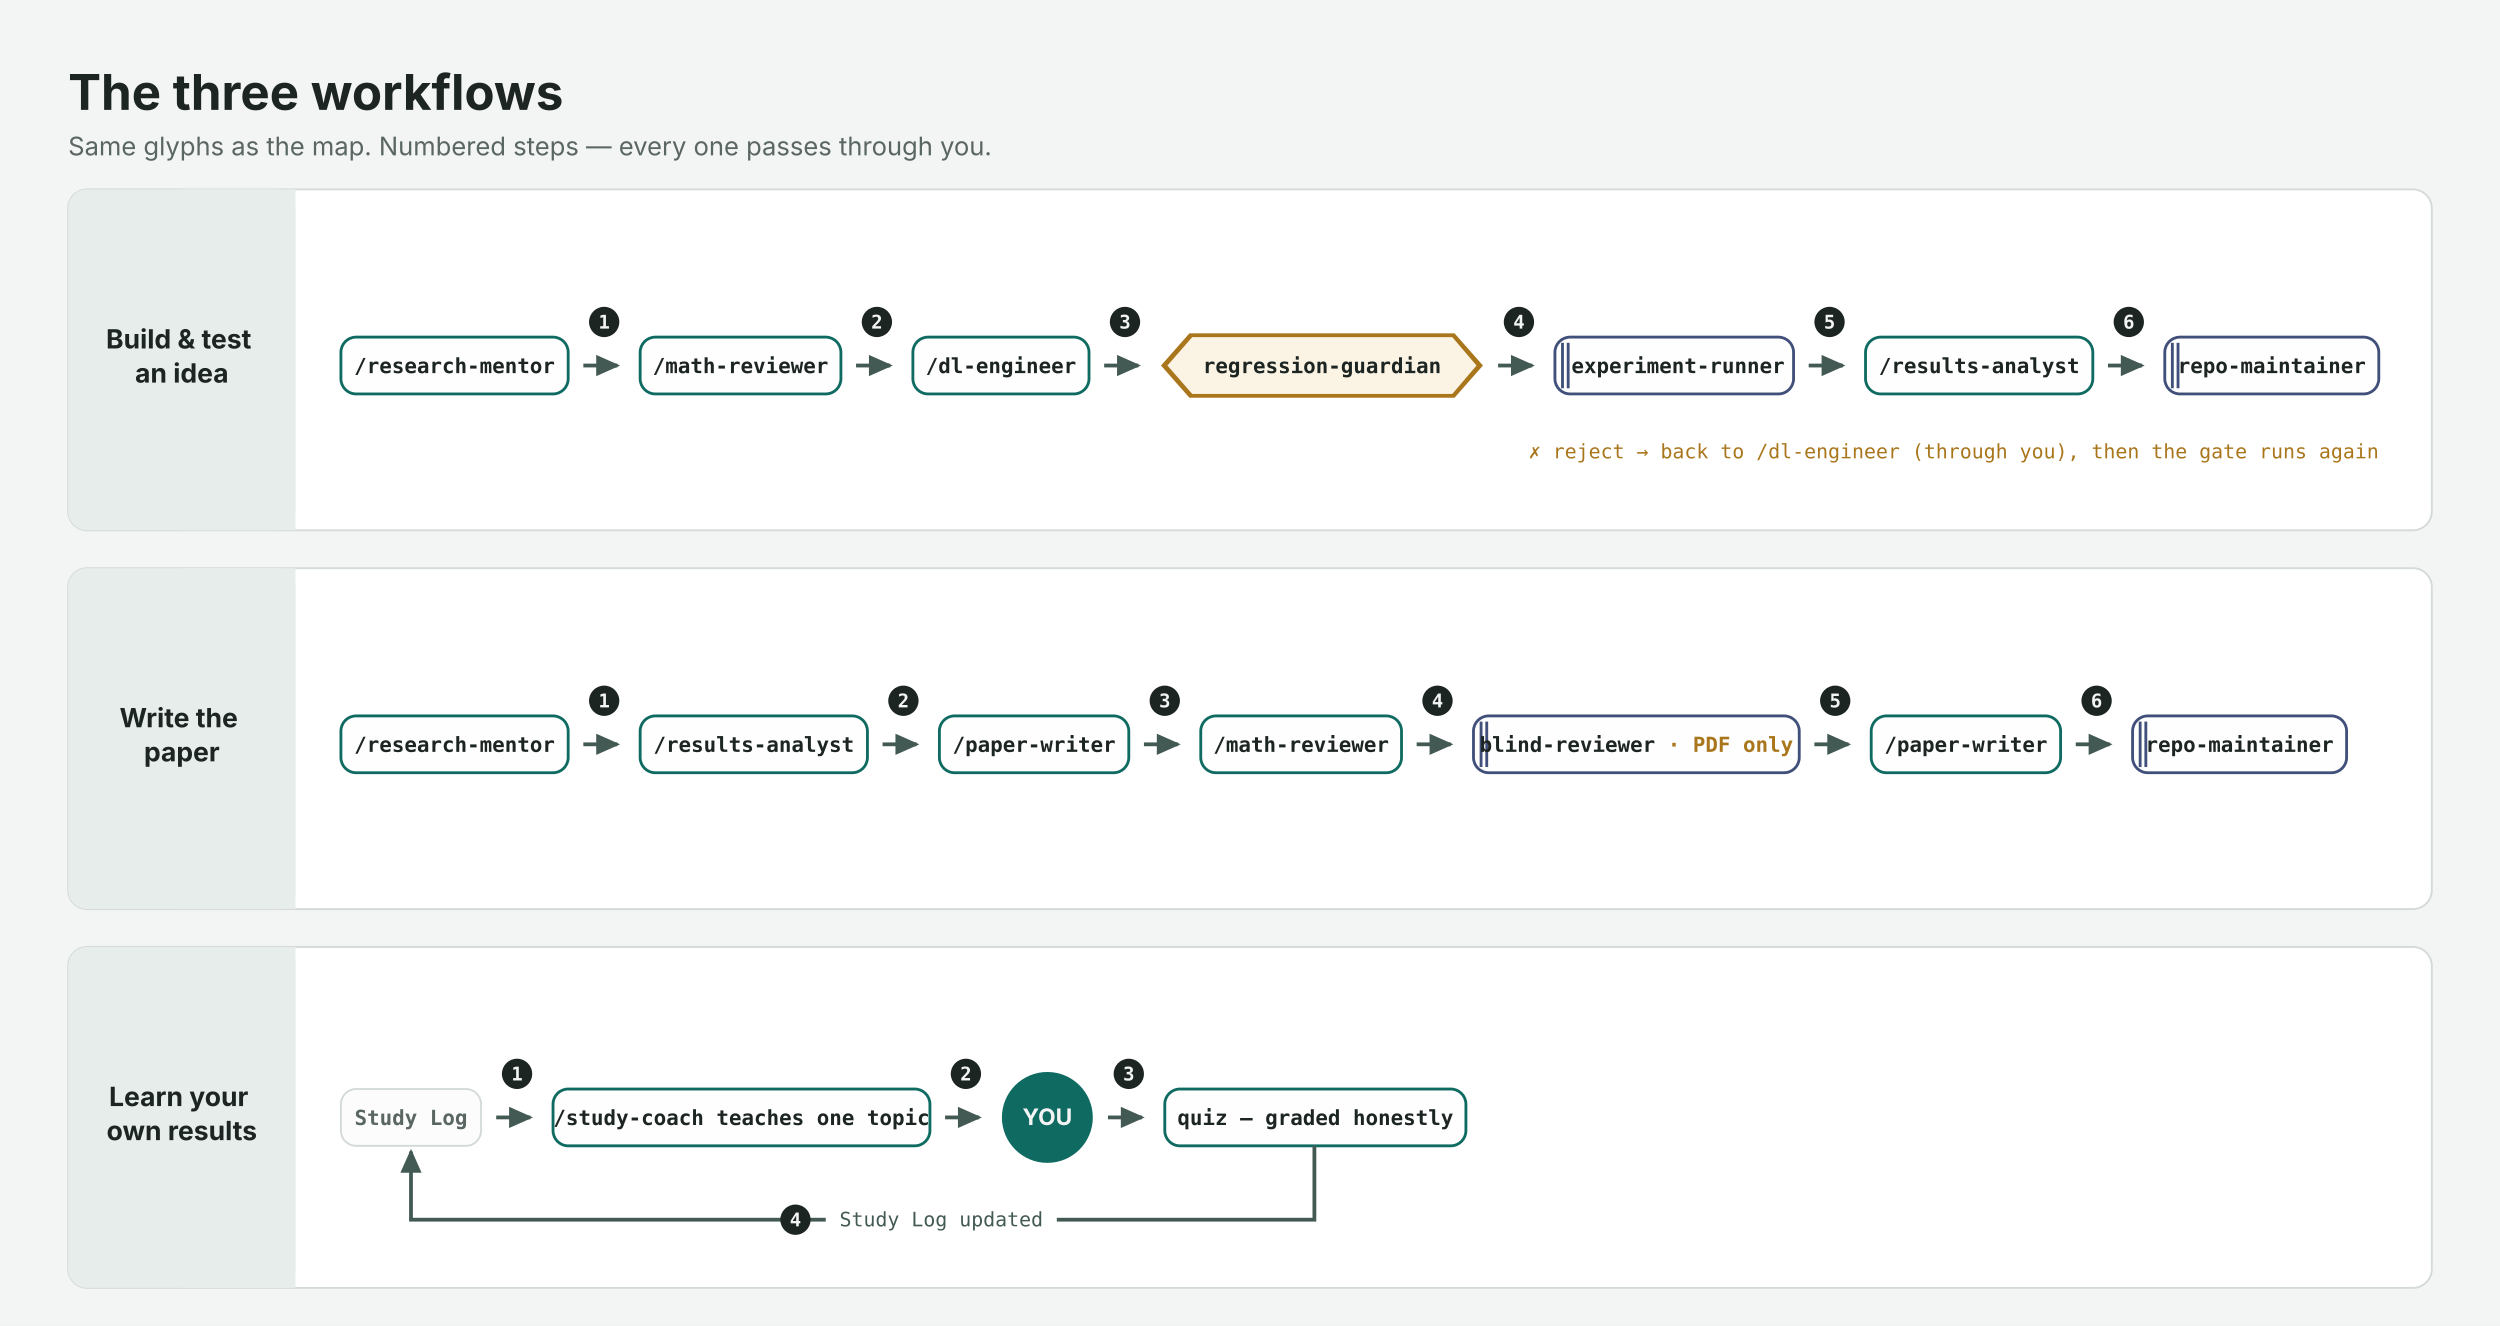
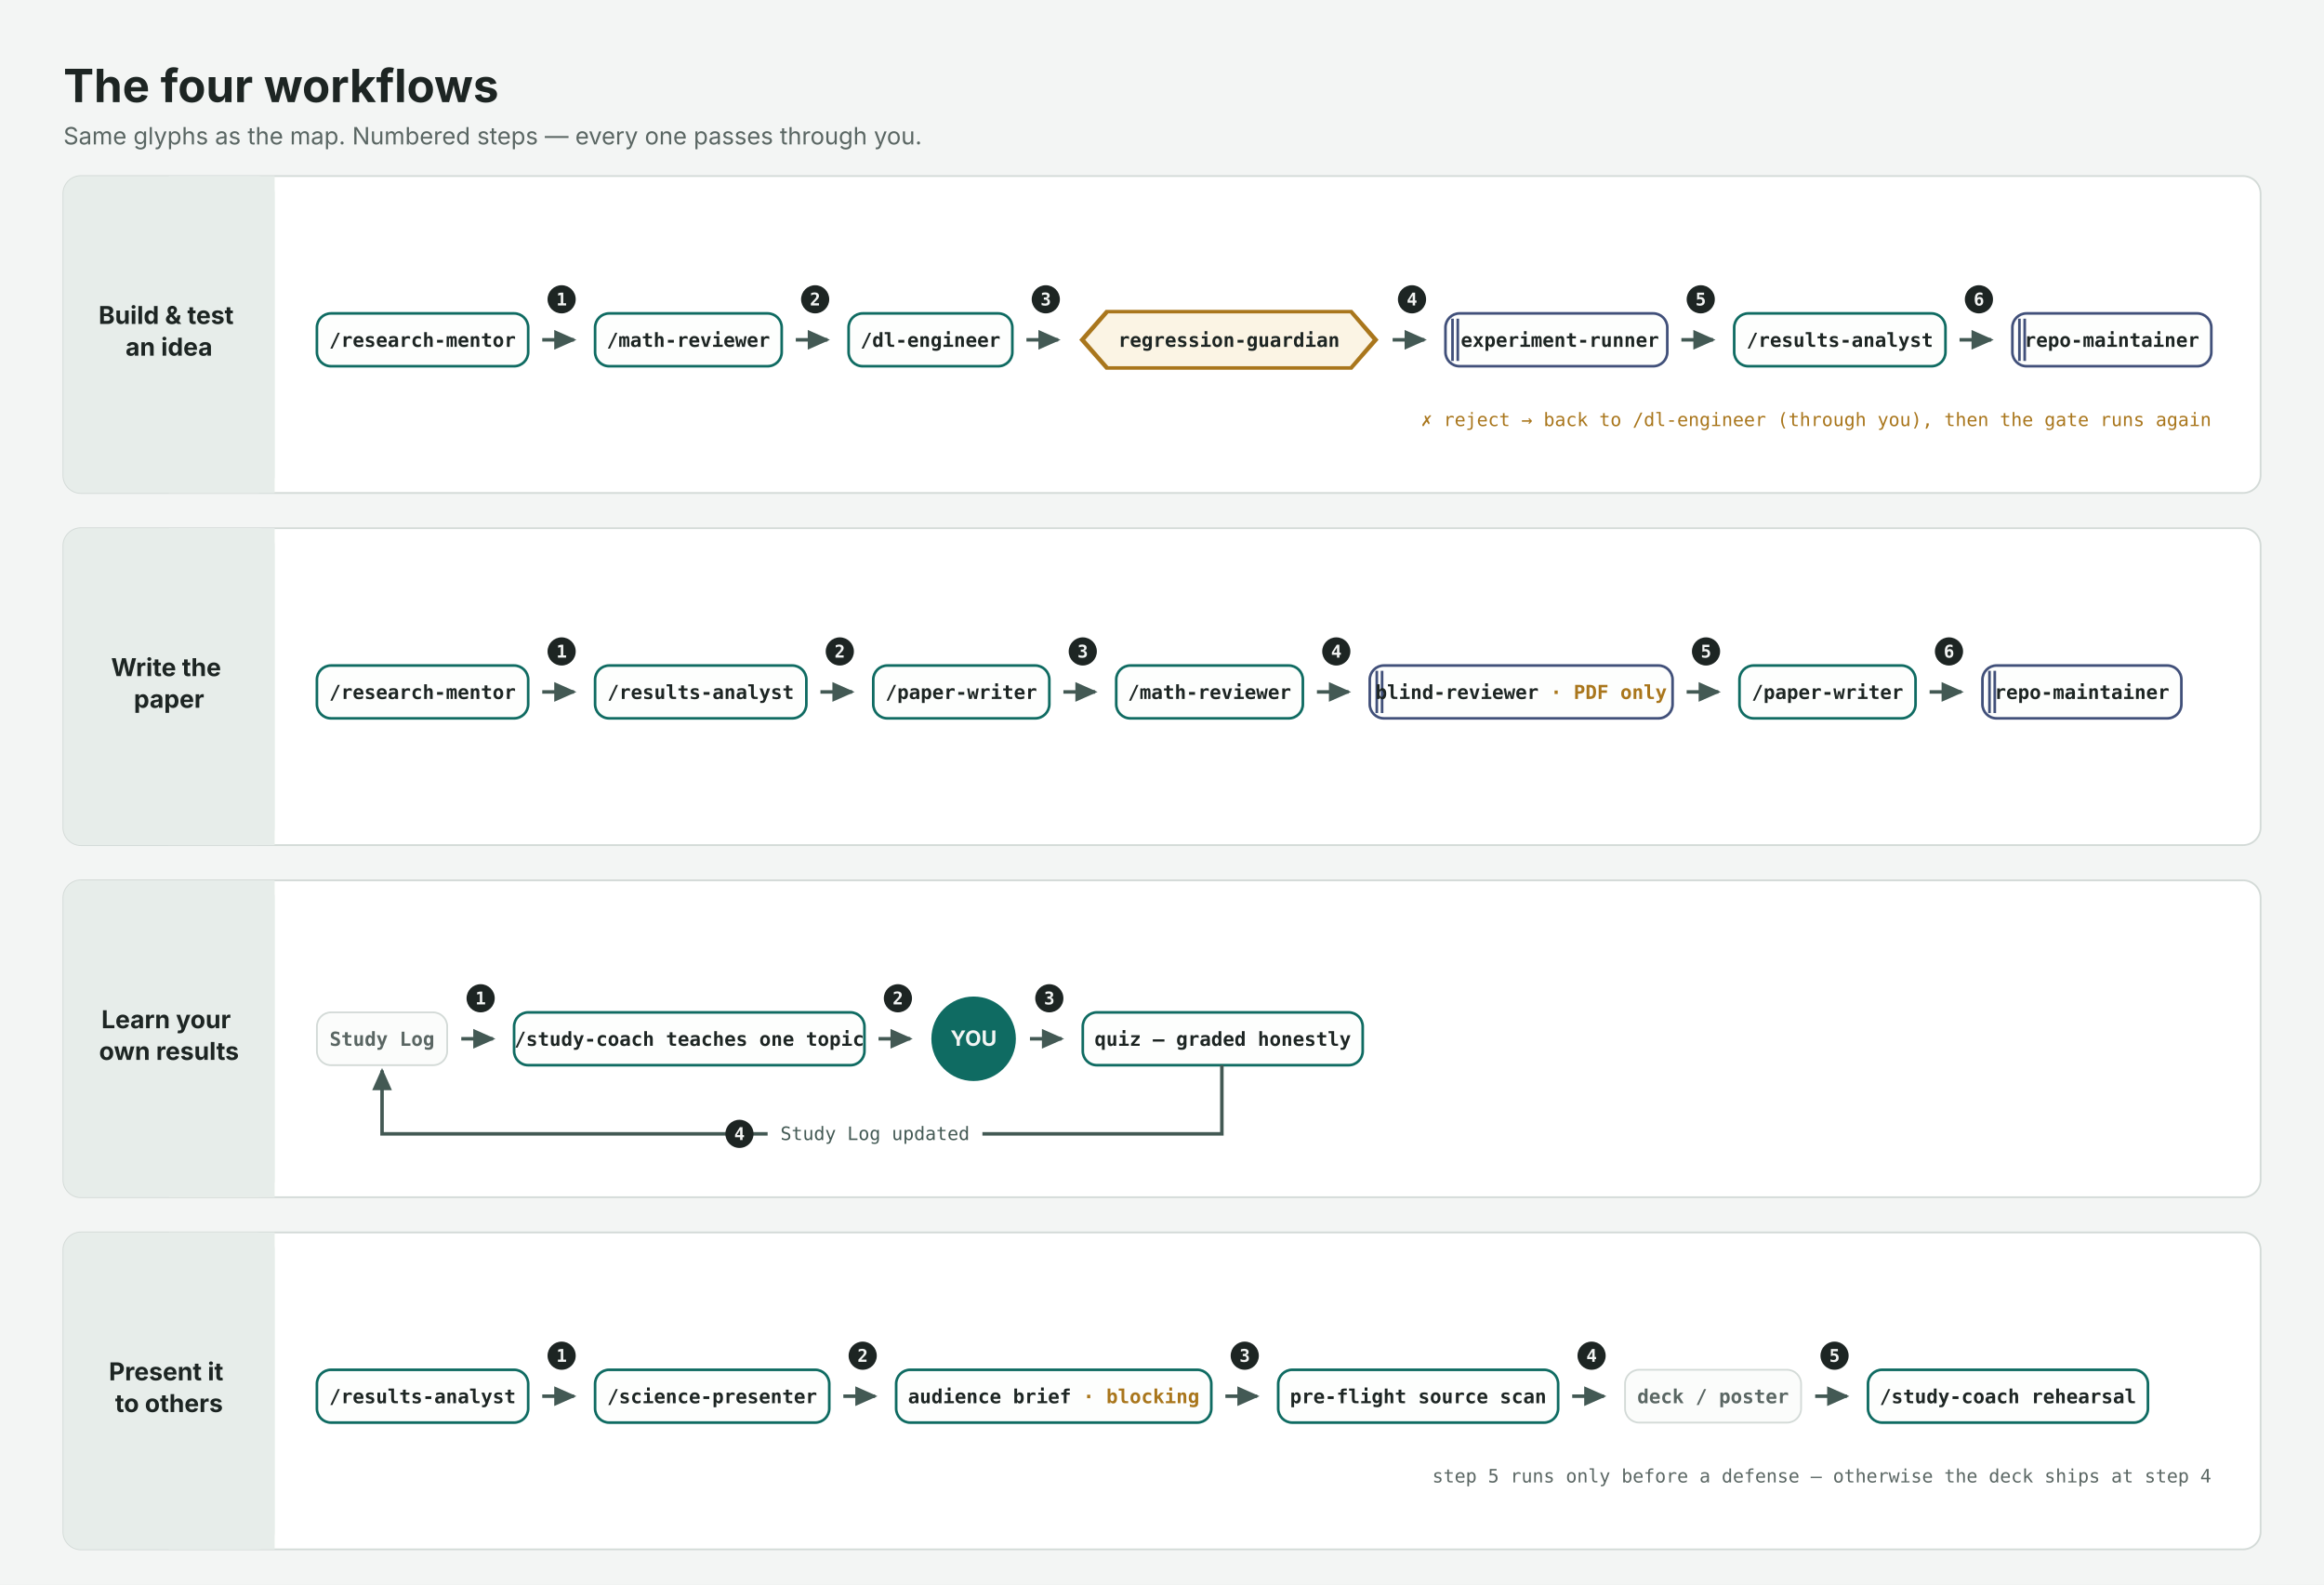
- <svg xmlns="http://www.w3.org/2000/svg" width="1320" height="700" viewBox="0 0 1320 700" role="img" aria-label="The three workflows as numbered swimlanes: build-and-test through the amber gate, the paper loop with a PDF-only blind review, and the learning cycle back into the Study Log.">
+ <svg xmlns="http://www.w3.org/2000/svg" width="1320" height="900" viewBox="0 0 1320 900" role="img" aria-label="The four workflows as numbered swimlanes: build-and-test through the amber gate, the paper loop with a PDF-only blind review, the learning cycle back into the Study Log, and the presenting lane from verified numbers to a rehearsed deck.">
  <defs>
    <marker id="fh" viewBox="0 0 10 10" refX="8" refY="5" markerWidth="7" markerHeight="7" orient="auto-start-reverse">
      <path d="M 0 1 L 9 5 L 0 9 z" fill="#435954" />
    </marker>
  </defs>
  <style>
    .mono { font-family: ui-monospace, SFMono-Regular, Menlo, Consolas, monospace; }
    .sans { font-family: system-ui, -apple-system, "Segoe UI", sans-serif; }
  </style>
-   <rect x="0" y="0" width="1320" height="700" fill="#F3F5F4" />
-   <text class="sans" x="36" y="58" font-size="26" font-weight="700" fill="#1D2523">The three workflows</text>
+   <rect x="0" y="0" width="1320" height="900" fill="#F3F5F4" />
+   <text class="sans" x="36" y="58" font-size="26" font-weight="700" fill="#1D2523">The four workflows</text>
  <text class="sans" x="36" y="82" font-size="13.5" fill="#5A6663">Same glyphs as the map. Numbered steps — every one passes through you.</text>
  <rect x="36" y="100" width="1248" height="180" rx="10" fill="#FFFFFF" stroke="#D3DAD7" />
  <rect x="36" y="100" width="120" height="180" rx="10" fill="#E7EDEA" />
  <rect x="96" y="100" width="60" height="180" fill="#E7EDEA" />
  <text class="sans" font-size="14" font-weight="700" fill="#1D2523" text-anchor="middle">
    <tspan x="96" y="184">Build &amp; test</tspan>
    <tspan x="96" y="202">an idea</tspan>
  </text>
  <g class="mono" font-size="11" font-weight="600">
    <rect x="180" y="178" width="120" height="30" rx="8" fill="#FDFEFD" stroke="#0F6B62" stroke-width="1.5" />
    <text x="240" y="197" text-anchor="middle" fill="#1D2523">/research-mentor</text>
    <circle cx="319" cy="170" r="8" fill="#1D2523" />
    <text x="319" y="173.5" font-size="10" text-anchor="middle" fill="#F3F5F4">1</text>
    <line x1="308" y1="193" x2="326" y2="193" stroke="#435954" stroke-width="2" marker-end="url(#fh)" />
    <rect x="338" y="178" width="106" height="30" rx="8" fill="#FDFEFD" stroke="#0F6B62" stroke-width="1.5" />
    <text x="391" y="197" text-anchor="middle" fill="#1D2523">/math-reviewer</text>
    <circle cx="463" cy="170" r="8" fill="#1D2523" />
    <text x="463" y="173.5" font-size="10" text-anchor="middle" fill="#F3F5F4">2</text>
    <line x1="452" y1="193" x2="470" y2="193" stroke="#435954" stroke-width="2" marker-end="url(#fh)" />
    <rect x="482" y="178" width="93" height="30" rx="8" fill="#FDFEFD" stroke="#0F6B62" stroke-width="1.5" />
    <text x="528.5" y="197" text-anchor="middle" fill="#1D2523">/dl-engineer</text>
    <circle cx="594" cy="170" r="8" fill="#1D2523" />
    <text x="594" y="173.5" font-size="10" text-anchor="middle" fill="#F3F5F4">3</text>
    <line x1="583" y1="193" x2="601" y2="193" stroke="#435954" stroke-width="2" marker-end="url(#fh)" />
    <polygon points="628,176 768,176 783,193 768,210 628,210 613,193" fill="#A9761C" />
    <polygon points="629.5,178 766.8,178 779.6,193 766.8,208 629.5,208 616.4,193" fill="#FBF4E4" />
    <text x="698" y="197" text-anchor="middle" fill="#1D2523">regression-guardian</text>
    <circle cx="802" cy="170" r="8" fill="#1D2523" />
    <text x="802" y="173.5" font-size="10" text-anchor="middle" fill="#F3F5F4">4</text>
    <line x1="791" y1="193" x2="809" y2="193" stroke="#435954" stroke-width="2" marker-end="url(#fh)" />
    <rect x="821" y="178" width="126" height="30" rx="8" fill="#FDFEFD" stroke="#41507A" stroke-width="1.5" />
    <line x1="825" y1="181" x2="825" y2="205" stroke="#41507A" stroke-width="1.5" />
    <line x1="828" y1="181" x2="828" y2="205" stroke="#41507A" stroke-width="1.5" />
    <text x="886" y="197" text-anchor="middle" fill="#1D2523">experiment-runner</text>
    <circle cx="966" cy="170" r="8" fill="#1D2523" />
    <text x="966" y="173.5" font-size="10" text-anchor="middle" fill="#F3F5F4">5</text>
    <line x1="955" y1="193" x2="973" y2="193" stroke="#435954" stroke-width="2" marker-end="url(#fh)" />
    <rect x="985" y="178" width="120" height="30" rx="8" fill="#FDFEFD" stroke="#0F6B62" stroke-width="1.5" />
    <text x="1045" y="197" text-anchor="middle" fill="#1D2523">/results-analyst</text>
    <circle cx="1124" cy="170" r="8" fill="#1D2523" />
    <text x="1124" y="173.5" font-size="10" text-anchor="middle" fill="#F3F5F4">6</text>
    <line x1="1113" y1="193" x2="1131" y2="193" stroke="#435954" stroke-width="2" marker-end="url(#fh)" />
    <rect x="1143" y="178" width="113" height="30" rx="8" fill="#FDFEFD" stroke="#41507A" stroke-width="1.5" />
    <line x1="1147" y1="181" x2="1147" y2="205" stroke="#41507A" stroke-width="1.5" />
    <line x1="1150" y1="181" x2="1150" y2="205" stroke="#41507A" stroke-width="1.5" />
    <text x="1199.5" y="197" text-anchor="middle" fill="#1D2523">repo-maintainer</text>
  </g>
  <text class="mono" x="1256" y="242" font-size="10.5" text-anchor="end" fill="#A9761C">✗ reject → back to /dl-engineer (through you), then the gate runs again</text>
  <rect x="36" y="300" width="1248" height="180" rx="10" fill="#FFFFFF" stroke="#D3DAD7" />
  <rect x="36" y="300" width="120" height="180" rx="10" fill="#E7EDEA" />
  <rect x="96" y="300" width="60" height="180" fill="#E7EDEA" />
  <text class="sans" font-size="14" font-weight="700" fill="#1D2523" text-anchor="middle">
    <tspan x="96" y="384">Write the</tspan>
    <tspan x="96" y="402">paper</tspan>
  </text>
  <g class="mono" font-size="11" font-weight="600">
    <rect x="180" y="378" width="120" height="30" rx="8" fill="#FDFEFD" stroke="#0F6B62" stroke-width="1.5" />
    <text x="240" y="397" text-anchor="middle" fill="#1D2523">/research-mentor</text>
    <circle cx="319" cy="370" r="8" fill="#1D2523" />
    <text x="319" y="373.5" font-size="10" text-anchor="middle" fill="#F3F5F4">1</text>
    <line x1="308" y1="393" x2="326" y2="393" stroke="#435954" stroke-width="2" marker-end="url(#fh)" />
    <rect x="338" y="378" width="120" height="30" rx="8" fill="#FDFEFD" stroke="#0F6B62" stroke-width="1.5" />
    <text x="398" y="397" text-anchor="middle" fill="#1D2523">/results-analyst</text>
    <circle cx="477" cy="370" r="8" fill="#1D2523" />
    <text x="477" y="373.5" font-size="10" text-anchor="middle" fill="#F3F5F4">2</text>
    <line x1="466" y1="393" x2="484" y2="393" stroke="#435954" stroke-width="2" marker-end="url(#fh)" />
    <rect x="496" y="378" width="100" height="30" rx="8" fill="#FDFEFD" stroke="#0F6B62" stroke-width="1.5" />
    <text x="546" y="397" text-anchor="middle" fill="#1D2523">/paper-writer</text>
    <circle cx="615" cy="370" r="8" fill="#1D2523" />
    <text x="615" y="373.5" font-size="10" text-anchor="middle" fill="#F3F5F4">3</text>
    <line x1="604" y1="393" x2="622" y2="393" stroke="#435954" stroke-width="2" marker-end="url(#fh)" />
    <rect x="634" y="378" width="106" height="30" rx="8" fill="#FDFEFD" stroke="#0F6B62" stroke-width="1.5" />
    <text x="687" y="397" text-anchor="middle" fill="#1D2523">/math-reviewer</text>
    <circle cx="759" cy="370" r="8" fill="#1D2523" />
    <text x="759" y="373.5" font-size="10" text-anchor="middle" fill="#F3F5F4">4</text>
    <line x1="748" y1="393" x2="766" y2="393" stroke="#435954" stroke-width="2" marker-end="url(#fh)" />
    <rect x="778" y="378" width="172" height="30" rx="8" fill="#FDFEFD" stroke="#41507A" stroke-width="1.5" />
    <line x1="782" y1="381" x2="782" y2="405" stroke="#41507A" stroke-width="1.5" />
    <line x1="785" y1="381" x2="785" y2="405" stroke="#41507A" stroke-width="1.5" />
    <text x="864" y="397" text-anchor="middle" fill="#1D2523">blind-reviewer <tspan fill="#A9761C">· PDF only</tspan>
    </text>
    <circle cx="969" cy="370" r="8" fill="#1D2523" />
    <text x="969" y="373.5" font-size="10" text-anchor="middle" fill="#F3F5F4">5</text>
    <line x1="958" y1="393" x2="976" y2="393" stroke="#435954" stroke-width="2" marker-end="url(#fh)" />
    <rect x="988" y="378" width="100" height="30" rx="8" fill="#FDFEFD" stroke="#0F6B62" stroke-width="1.5" />
    <text x="1038" y="397" text-anchor="middle" fill="#1D2523">/paper-writer</text>
    <circle cx="1107" cy="370" r="8" fill="#1D2523" />
    <text x="1107" y="373.5" font-size="10" text-anchor="middle" fill="#F3F5F4">6</text>
    <line x1="1096" y1="393" x2="1114" y2="393" stroke="#435954" stroke-width="2" marker-end="url(#fh)" />
    <rect x="1126" y="378" width="113" height="30" rx="8" fill="#FDFEFD" stroke="#41507A" stroke-width="1.5" />
    <line x1="1130" y1="381" x2="1130" y2="405" stroke="#41507A" stroke-width="1.5" />
    <line x1="1133" y1="381" x2="1133" y2="405" stroke="#41507A" stroke-width="1.5" />
    <text x="1182.5" y="397" text-anchor="middle" fill="#1D2523">repo-maintainer</text>
  </g>
  <rect x="36" y="500" width="1248" height="180" rx="10" fill="#FFFFFF" stroke="#D3DAD7" />
  <rect x="36" y="500" width="120" height="180" rx="10" fill="#E7EDEA" />
  <rect x="96" y="500" width="60" height="180" fill="#E7EDEA" />
  <text class="sans" font-size="14" font-weight="700" fill="#1D2523" text-anchor="middle">
    <tspan x="96" y="584">Learn your</tspan>
    <tspan x="96" y="602">own results</tspan>
  </text>
  <g class="mono" font-size="11" font-weight="600">
    <rect x="180" y="575" width="74" height="30" rx="8" fill="#FBFCFB" stroke="#D3DAD7" />
    <text x="217" y="594" text-anchor="middle" fill="#5A6663">Study Log</text>
    <circle cx="273" cy="567" r="8" fill="#1D2523" />
    <text x="273" y="570.5" font-size="10" text-anchor="middle" fill="#F3F5F4">1</text>
    <line x1="262" y1="590" x2="280" y2="590" stroke="#435954" stroke-width="2" marker-end="url(#fh)" />
    <rect x="292" y="575" width="199" height="30" rx="8" fill="#FDFEFD" stroke="#0F6B62" stroke-width="1.5" />
    <text x="391.5" y="594" text-anchor="middle" fill="#1D2523">/study-coach teaches one topic</text>
    <circle cx="510" cy="567" r="8" fill="#1D2523" />
    <text x="510" y="570.5" font-size="10" text-anchor="middle" fill="#F3F5F4">2</text>
    <line x1="499" y1="590" x2="517" y2="590" stroke="#435954" stroke-width="2" marker-end="url(#fh)" />
    <circle cx="553" cy="590" r="24" fill="#0F6B62" />
    <text class="sans" x="553" y="594" font-size="12" font-weight="700" text-anchor="middle" fill="#F3F5F4">YOU</text>
    <circle cx="596" cy="567" r="8" fill="#1D2523" />
    <text x="596" y="570.5" font-size="10" text-anchor="middle" fill="#F3F5F4">3</text>
    <line x1="585" y1="590" x2="603" y2="590" stroke="#435954" stroke-width="2" marker-end="url(#fh)" />
    <rect x="615" y="575" width="159" height="30" rx="8" fill="#FDFEFD" stroke="#0F6B62" stroke-width="1.5" />
    <text x="694.5" y="594" text-anchor="middle" fill="#1D2523">quiz — graded honestly</text>
  </g>
  <polyline points="694,605 694,644 217,644 217,608" fill="none" stroke="#435954" stroke-width="2" marker-end="url(#fh)" />
  <circle cx="420" cy="644" r="8" fill="#1D2523" />
  <text class="mono" x="420" y="647.5" font-size="10" font-weight="600" text-anchor="middle" fill="#F3F5F4">4</text>
  <rect x="436" y="636" width="122" height="16" rx="4" fill="#FFFFFF" />
  <text class="mono" x="497" y="647.5" font-size="10.5" text-anchor="middle" fill="#435954">Study Log updated</text>
+   <rect x="36" y="700" width="1248" height="180" rx="10" fill="#FFFFFF" stroke="#D3DAD7" />
+   <rect x="36" y="700" width="120" height="180" rx="10" fill="#E7EDEA" />
+   <rect x="96" y="700" width="60" height="180" fill="#E7EDEA" />
+   <text class="sans" font-size="14" font-weight="700" fill="#1D2523" text-anchor="middle">
+     <tspan x="96" y="784">Present it</tspan>
+     <tspan x="96" y="802">to others</tspan>
+   </text>
+   <g class="mono" font-size="11" font-weight="600">
+     <rect x="180" y="778" width="120" height="30" rx="8" fill="#FDFEFD" stroke="#0F6B62" stroke-width="1.5" />
+     <text x="240" y="797" text-anchor="middle" fill="#1D2523">/results-analyst</text>
+     <circle cx="319" cy="770" r="8" fill="#1D2523" />
+     <text x="319" y="773.5" font-size="10" text-anchor="middle" fill="#F3F5F4">1</text>
+     <line x1="308" y1="793" x2="326" y2="793" stroke="#435954" stroke-width="2" marker-end="url(#fh)" />
+     <rect x="338" y="778" width="133" height="30" rx="8" fill="#FDFEFD" stroke="#0F6B62" stroke-width="1.5" />
+     <text x="404.5" y="797" text-anchor="middle" fill="#1D2523">/science-presenter</text>
+     <circle cx="490" cy="770" r="8" fill="#1D2523" />
+     <text x="490" y="773.5" font-size="10" text-anchor="middle" fill="#F3F5F4">2</text>
+     <line x1="479" y1="793" x2="497" y2="793" stroke="#435954" stroke-width="2" marker-end="url(#fh)" />
+     <rect x="509" y="778" width="179" height="30" rx="8" fill="#FDFEFD" stroke="#0F6B62" stroke-width="1.5" />
+     <text x="598.5" y="797" text-anchor="middle" fill="#1D2523">audience brief <tspan fill="#A9761C">· blocking</tspan>
+     </text>
+     <circle cx="707" cy="770" r="8" fill="#1D2523" />
+     <text x="707" y="773.5" font-size="10" text-anchor="middle" fill="#F3F5F4">3</text>
+     <line x1="696" y1="793" x2="714" y2="793" stroke="#435954" stroke-width="2" marker-end="url(#fh)" />
+     <rect x="726" y="778" width="159" height="30" rx="8" fill="#FDFEFD" stroke="#0F6B62" stroke-width="1.5" />
+     <text x="805.5" y="797" text-anchor="middle" fill="#1D2523">pre-flight source scan</text>
+     <circle cx="904" cy="770" r="8" fill="#1D2523" />
+     <text x="904" y="773.5" font-size="10" text-anchor="middle" fill="#F3F5F4">4</text>
+     <line x1="893" y1="793" x2="911" y2="793" stroke="#435954" stroke-width="2" marker-end="url(#fh)" />
+     <rect x="923" y="778" width="100" height="30" rx="8" fill="#FBFCFB" stroke="#D3DAD7" />
+     <text x="973" y="797" text-anchor="middle" fill="#5A6663">deck / poster</text>
+     <circle cx="1042" cy="770" r="8" fill="#1D2523" />
+     <text x="1042" y="773.5" font-size="10" text-anchor="middle" fill="#F3F5F4">5</text>
+     <line x1="1031" y1="793" x2="1049" y2="793" stroke="#435954" stroke-width="2" marker-end="url(#fh)" />
+     <rect x="1061" y="778" width="159" height="30" rx="8" fill="#FDFEFD" stroke="#0F6B62" stroke-width="1.5" />
+     <text x="1140.5" y="797" text-anchor="middle" fill="#1D2523">/study-coach rehearsal</text>
+   </g>
+   <text class="mono" x="1256" y="842" font-size="10.5" text-anchor="end" fill="#5A6663">step 5 runs only before a defense — otherwise the deck ships at step 4</text>
</svg>
